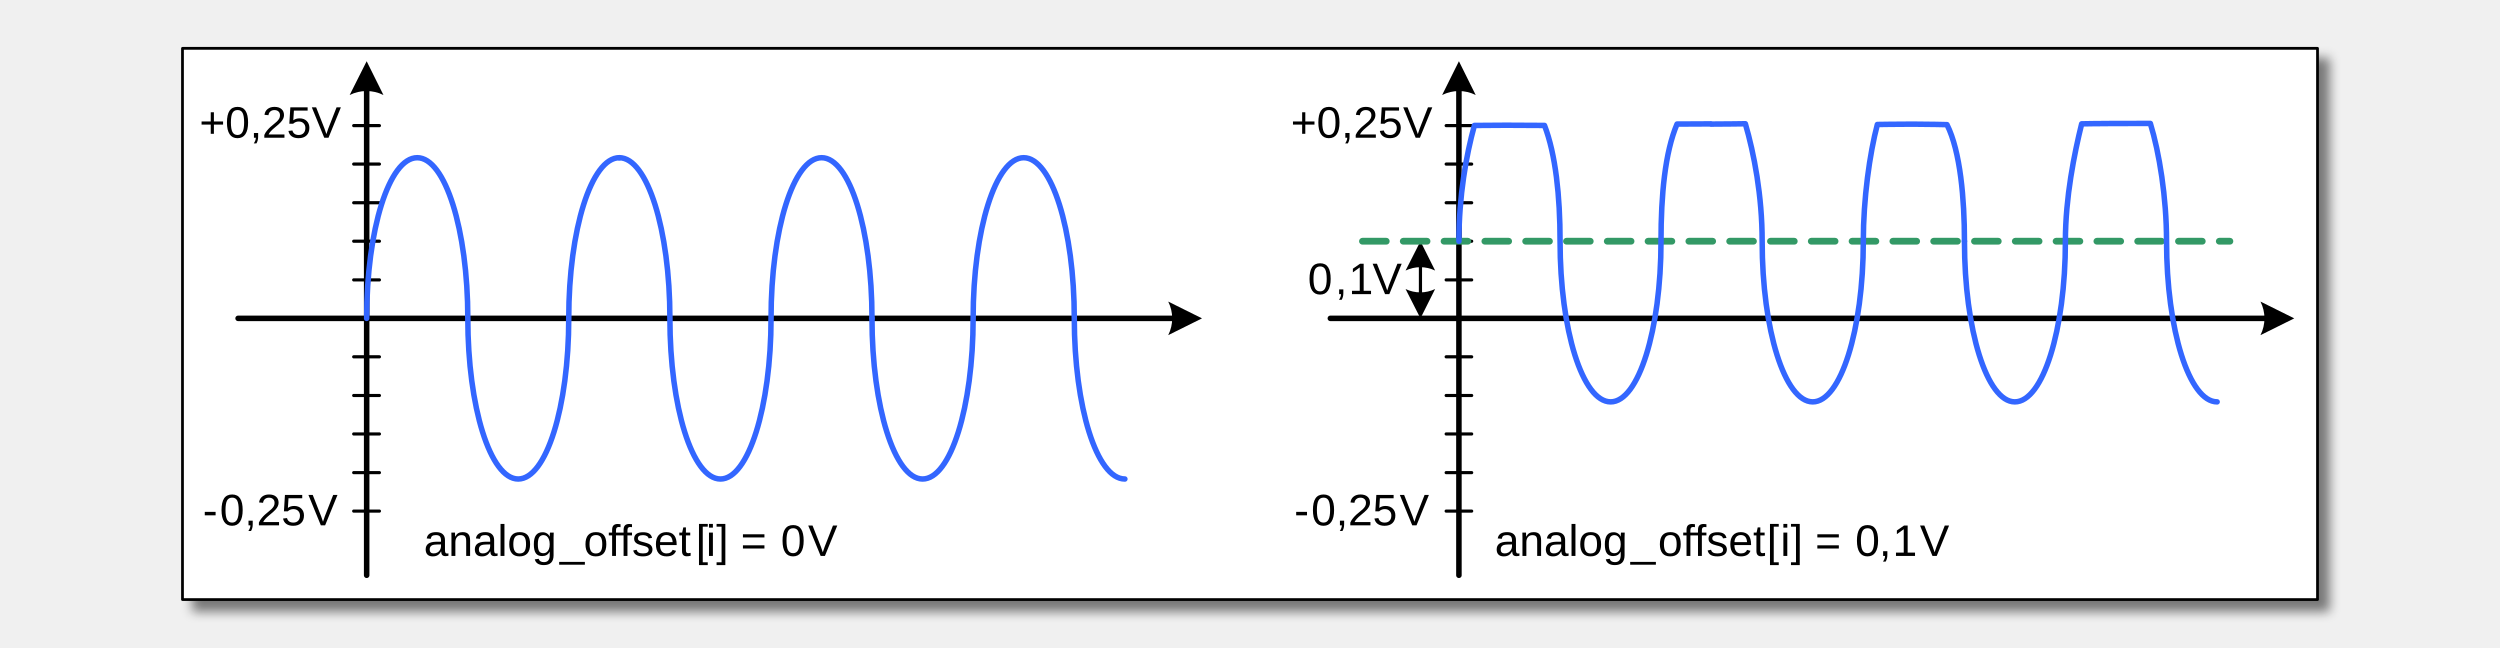
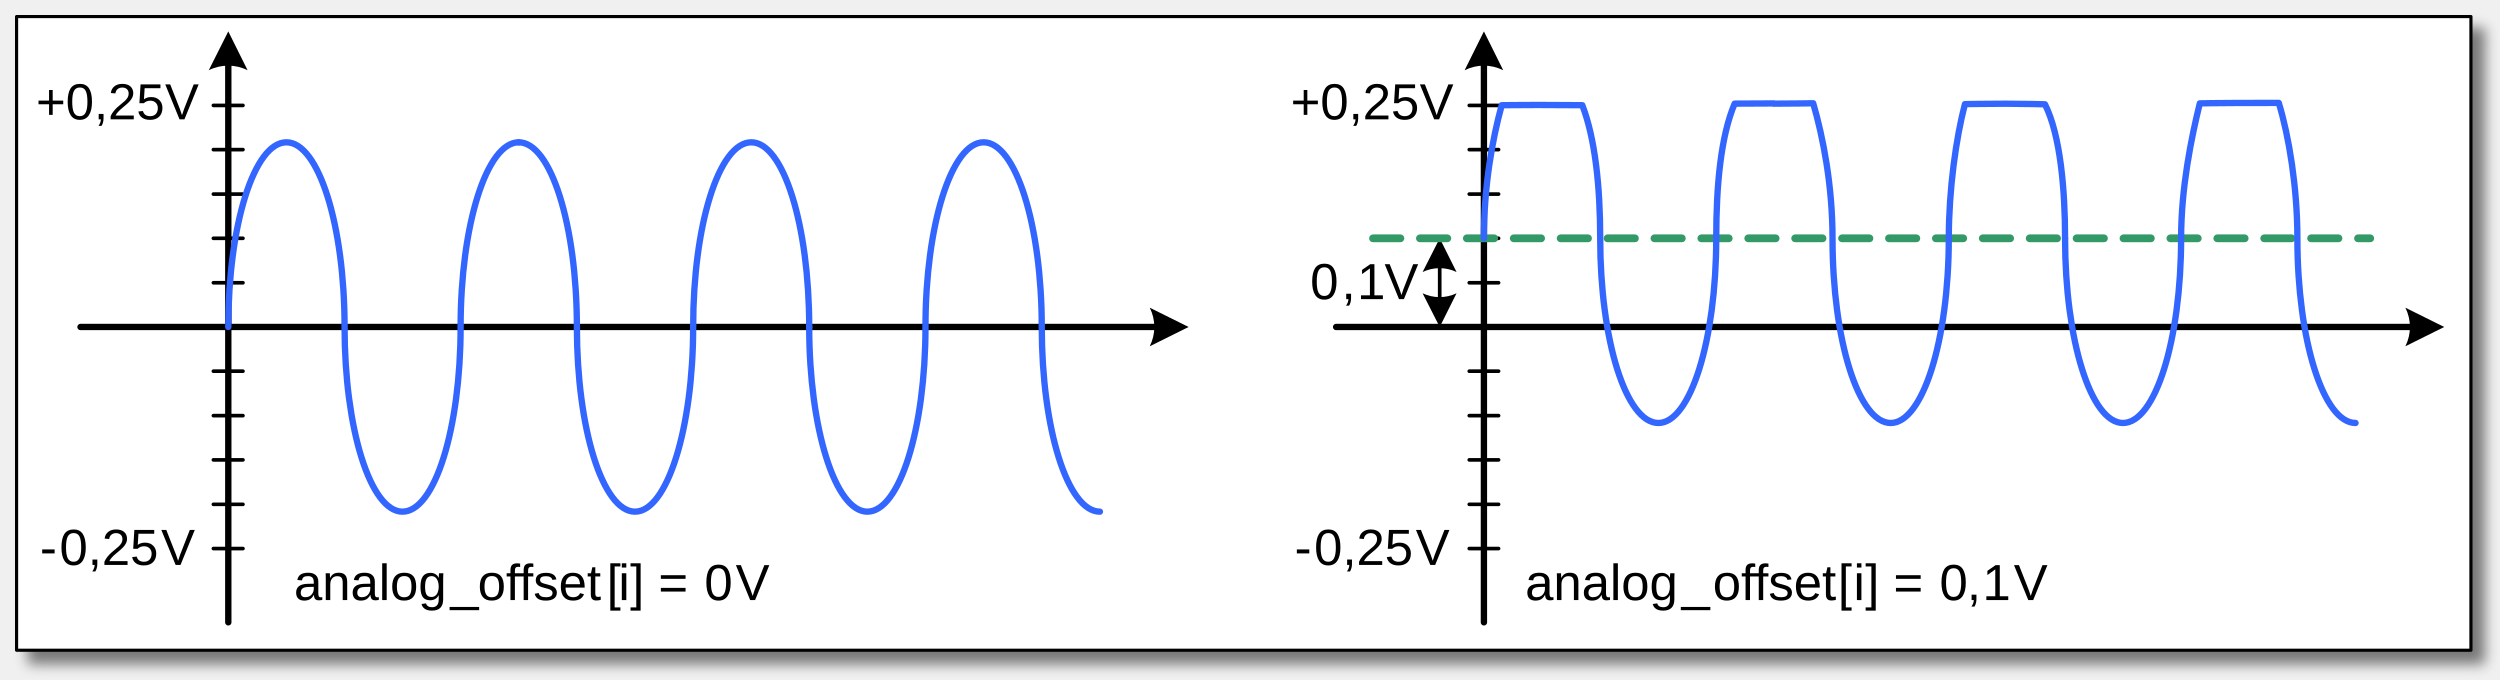
- <svg xmlns="http://www.w3.org/2000/svg" width="779.629" height="202.048" id="svg2" version="1.1">
+ <svg xmlns="http://www.w3.org/2000/svg" width="678.191" height="184.275" id="svg2" version="1.1">
  <defs id="defs4">
-     <filter id="filter3091" color-interpolation-filters="sRGB">
+     <filter id="filter3091" color-interpolation-filters="sRGB" x="-0.007" y="-0.026" width="1.019" height="1.072">
      <feFlood id="feFlood3093" flood-opacity="0.5" flood-color="rgb(0,0,0)" result="flood" />
      <feComposite id="feComposite3095" in2="SourceGraphic" in="flood" operator="in" result="composite1" />
      <feGaussianBlur id="feGaussianBlur3097" stdDeviation="2" result="blur" />
      <feOffset id="feOffset3099" dx="4" dy="4" result="offset" />
      <feComposite id="feComposite3101" in2="offset" in="SourceGraphic" operator="over" result="composite2" />
    </filter>
  </defs>
-   <g id="layer1" transform="translate(92.56178,-568.7328)">
-     <rect style="fill:#ffffff;fill-opacity:1;stroke:#000000;stroke-width:1.011;stroke-linecap:round;stroke-linejoin:round;stroke-miterlimit:4;stroke-opacity:1;stroke-dasharray:none;filter:url(#filter3091)" id="rect3053" width="785.703" height="202.846" x="-23.57" y="549.667" transform="matrix(0.8474063,0,0,0.8474063,-15.67859,118.0166)" />
-     <path style="fill:none;stroke:#000000;stroke-width:1.723px;stroke-linecap:round;stroke-linejoin:round;stroke-dasharray:none;stroke-opacity:1" d="m 21.782,748.133 0,-152.286" id="path2991" />
-     <path style="fill:#000000;fill-opacity:1;fill-rule:evenodd;stroke:none" d="m 21.782,587.828 5.235,10.537 c -3.313,-1.657 -7.223,-1.657 -10.537,0 l 0,0 5.302,-10.537 z" id="path2993" />
-     <path style="fill:none;stroke:#000000;stroke-width:1.723px;stroke-linecap:round;stroke-linejoin:round;stroke-dasharray:none;stroke-opacity:1" d="m -18.31,668.014 292.577,0" id="path2995" />
-     <path style="fill:#000000;fill-opacity:1;fill-rule:evenodd;stroke:none" d="m 282.285,668.014 -10.537,5.235 c 1.657,-3.313 1.657,-7.157 0,-10.47 l 10.537,5.235 z" id="path2997" />
-     <path style="fill:none;stroke:#000000;stroke-width:0.994px;stroke-linecap:round;stroke-linejoin:round;stroke-dasharray:none;stroke-opacity:1" d="m 17.74,656.019 8.019,0" id="path2999" />
-     <path style="fill:none;stroke:#000000;stroke-width:0.994px;stroke-linecap:round;stroke-linejoin:round;stroke-dasharray:none;stroke-opacity:1" d="m 17.74,643.958 8.019,0" id="path3001" />
-     <path style="fill:none;stroke:#000000;stroke-width:0.994px;stroke-linecap:round;stroke-linejoin:round;stroke-dasharray:none;stroke-opacity:1" d="m 17.74,631.963 8.019,0" id="path3003" />
-     <path style="fill:none;stroke:#000000;stroke-width:0.994px;stroke-linecap:round;stroke-linejoin:round;stroke-dasharray:none;stroke-opacity:1" d="m 17.74,619.902 8.019,0" id="path3005" />
-     <path style="fill:none;stroke:#000000;stroke-width:0.994px;stroke-linecap:round;stroke-linejoin:round;stroke-dasharray:none;stroke-opacity:1" d="m 17.74,607.908 8.019,0" id="path3007" />
-     <text xml:space="preserve" x="-30.371" y="611.685" style="font-style:normal;font-weight:normal;font-size:13.784px;font-family:Arial;text-align:start;text-anchor:start;fill:#000000" id="text3009">+0,25</text>
-     <text xml:space="preserve" x="4.619" y="611.685" style="font-style:normal;font-weight:normal;font-size:13.784px;font-family:Arial;text-align:start;text-anchor:start;fill:#000000" id="text3011">V</text>
-     <text xml:space="preserve" x="39.609" y="742.102" style="font-style:normal;font-weight:normal;font-size:13.784px;font-family:Arial;text-align:start;text-anchor:start;fill:#000000" id="text3013">analog</text>
-     <text xml:space="preserve" x="82.021" y="742.102" style="font-style:normal;font-weight:normal;font-size:13.784px;font-family:Arial;text-align:start;text-anchor:start;fill:#000000" id="text3015">_</text>
-     <text xml:space="preserve" x="89.443" y="742.102" style="font-style:normal;font-weight:normal;font-size:13.784px;font-family:Arial;text-align:start;text-anchor:start;fill:#000000" id="text3017">offset</text>
-     <text xml:space="preserve" x="124.433" y="742.102" style="font-style:normal;font-weight:normal;font-size:13.784px;font-family:Arial;text-align:start;text-anchor:start;fill:#000000" id="text3019">[</text>
-     <text xml:space="preserve" x="127.613" y="742.102" style="font-style:normal;font-weight:normal;font-size:13.784px;font-family:Arial;text-align:start;text-anchor:start;fill:#000000" id="text3021">i</text>
-     <text xml:space="preserve" x="130.794" y="742.102" style="font-style:normal;font-weight:normal;font-size:13.784px;font-family:Arial;text-align:start;text-anchor:start;fill:#000000" id="text3023">] = </text>
-     <text xml:space="preserve" x="150.94" y="742.102" style="font-style:normal;font-weight:normal;font-size:13.784px;font-family:Arial;text-align:start;text-anchor:start;fill:#000000" id="text3025">0</text>
-     <text xml:space="preserve" x="159.422" y="742.102" style="font-style:normal;font-weight:normal;font-size:13.784px;font-family:Arial;text-align:start;text-anchor:start;fill:#000000" id="text3027">V</text>
-     <path style="fill:none;stroke:#000000;stroke-width:0.994px;stroke-linecap:round;stroke-linejoin:round;stroke-dasharray:none;stroke-opacity:1" d="m 17.74,728.119 8.019,0" id="path3029" />
-     <path style="fill:none;stroke:#000000;stroke-width:0.994px;stroke-linecap:round;stroke-linejoin:round;stroke-dasharray:none;stroke-opacity:1" d="m 17.74,716.125 8.019,0" id="path3031" />
-     <path style="fill:none;stroke:#000000;stroke-width:0.994px;stroke-linecap:round;stroke-linejoin:round;stroke-dasharray:none;stroke-opacity:1" d="m 17.74,704.064 8.019,0" id="path3033" />
-     <path style="fill:none;stroke:#000000;stroke-width:0.994px;stroke-linecap:round;stroke-linejoin:round;stroke-dasharray:none;stroke-opacity:1" d="m 17.74,692.069 8.019,0" id="path3035" />
-     <path style="fill:none;stroke:#000000;stroke-width:0.994px;stroke-linecap:round;stroke-linejoin:round;stroke-dasharray:none;stroke-opacity:1" d="m 17.74,680.008 8.019,0" id="path3037" />
-     <text xml:space="preserve" x="-29.311" y="732.559" style="font-style:normal;font-weight:normal;font-size:13.784px;font-family:Arial;text-align:start;text-anchor:start;fill:#000000" id="text3039">-</text>
-     <text xml:space="preserve" x="-24.009" y="732.559" style="font-style:normal;font-weight:normal;font-size:13.784px;font-family:Arial;text-align:start;text-anchor:start;fill:#000000" id="text3041">0,25</text>
-     <text xml:space="preserve" x="3.558" y="732.559" style="font-style:normal;font-weight:normal;font-size:13.784px;font-family:Arial;text-align:start;text-anchor:start;fill:#000000" id="text3043">V</text>
-     <path style="fill:none;stroke:#000000;stroke-width:1.723px;stroke-linecap:round;stroke-linejoin:round;stroke-dasharray:none;stroke-opacity:1" d="m 362.404,748.133 0,-152.286" id="path3045" />
-     <path style="fill:#000000;fill-opacity:1;fill-rule:evenodd;stroke:none" d="m 362.404,587.828 5.235,10.537 c -3.313,-1.657 -7.157,-1.657 -10.47,0 l 0,0 5.235,-10.537 z" id="path3047" />
-     <path style="fill:none;stroke:#000000;stroke-width:1.723px;stroke-linecap:round;stroke-linejoin:round;stroke-dasharray:none;stroke-opacity:1" d="m 322.311,668.014 292.643,0" id="path3049" />
-     <path style="fill:#000000;fill-opacity:1;fill-rule:evenodd;stroke:none" d="m 622.906,668.014 -10.537,5.235 c 1.657,-3.313 1.657,-7.157 0,-10.47 l 0,0 10.537,5.235 z" id="path3051" />
-     <path style="fill:none;stroke:#000000;stroke-width:0.994px;stroke-linecap:round;stroke-linejoin:round;stroke-dasharray:none;stroke-opacity:1" d="m 358.428,656.019 7.952,0" id="path3053" />
-     <path style="fill:none;stroke:#000000;stroke-width:0.994px;stroke-linecap:round;stroke-linejoin:round;stroke-dasharray:none;stroke-opacity:1" d="m 358.428,643.958 7.952,0" id="path3055" />
-     <path style="fill:none;stroke:#000000;stroke-width:0.994px;stroke-linecap:round;stroke-linejoin:round;stroke-dasharray:none;stroke-opacity:1" d="m 358.428,631.963 7.952,0" id="path3057" />
-     <path style="fill:none;stroke:#000000;stroke-width:0.994px;stroke-linecap:round;stroke-linejoin:round;stroke-dasharray:none;stroke-opacity:1" d="m 358.428,619.902 7.952,0" id="path3059" />
-     <path style="fill:none;stroke:#000000;stroke-width:0.994px;stroke-linecap:round;stroke-linejoin:round;stroke-dasharray:none;stroke-opacity:1" d="m 358.428,607.908 7.952,0" id="path3061" />
-     <text xml:space="preserve" x="309.985" y="611.685" style="font-style:normal;font-weight:normal;font-size:13.784px;font-family:Arial;text-align:start;text-anchor:start;fill:#000000" id="text3063">+0,25</text>
-     <text xml:space="preserve" x="344.975" y="611.685" style="font-style:normal;font-weight:normal;font-size:13.784px;font-family:Arial;text-align:start;text-anchor:start;fill:#000000" id="text3065">V</text>
-     <text xml:space="preserve" x="373.603" y="742.102" style="font-style:normal;font-weight:normal;font-size:13.784px;font-family:Arial;text-align:start;text-anchor:start;fill:#000000" id="text3067">analog</text>
-     <text xml:space="preserve" x="416.015" y="742.102" style="font-style:normal;font-weight:normal;font-size:13.784px;font-family:Arial;text-align:start;text-anchor:start;fill:#000000" id="text3069">_</text>
-     <text xml:space="preserve" x="424.498" y="742.102" style="font-style:normal;font-weight:normal;font-size:13.784px;font-family:Arial;text-align:start;text-anchor:start;fill:#000000" id="text3071">offset</text>
-     <text xml:space="preserve" x="458.427" y="742.102" style="font-style:normal;font-weight:normal;font-size:13.784px;font-family:Arial;text-align:start;text-anchor:start;fill:#000000" id="text3073">[</text>
-     <text xml:space="preserve" x="462.668" y="742.102" style="font-style:normal;font-weight:normal;font-size:13.784px;font-family:Arial;text-align:start;text-anchor:start;fill:#000000" id="text3075">i</text>
-     <text xml:space="preserve" x="465.849" y="742.102" style="font-style:normal;font-weight:normal;font-size:13.784px;font-family:Arial;text-align:start;text-anchor:start;fill:#000000" id="text3077">] = </text>
-     <text xml:space="preserve" x="485.995" y="742.102" style="font-style:normal;font-weight:normal;font-size:13.784px;font-family:Arial;text-align:start;text-anchor:start;fill:#000000" id="text3079">0</text>
-     <text xml:space="preserve" x="493.417" y="742.102" style="font-style:normal;font-weight:normal;font-size:13.784px;font-family:Arial;text-align:start;text-anchor:start;fill:#000000" id="text3081">,</text>
-     <text xml:space="preserve" x="497.658" y="742.102" style="font-style:normal;font-weight:normal;font-size:13.784px;font-family:Arial;text-align:start;text-anchor:start;fill:#000000" id="text3083">1</text>
-     <text xml:space="preserve" x="506.141" y="742.102" style="font-style:normal;font-weight:normal;font-size:13.784px;font-family:Arial;text-align:start;text-anchor:start;fill:#000000" id="text3085">V</text>
-     <path style="fill:none;stroke:#000000;stroke-width:0.994px;stroke-linecap:round;stroke-linejoin:round;stroke-dasharray:none;stroke-opacity:1" d="m 358.428,728.119 7.952,0" id="path3087" />
-     <path style="fill:none;stroke:#000000;stroke-width:0.994px;stroke-linecap:round;stroke-linejoin:round;stroke-dasharray:none;stroke-opacity:1" d="m 358.428,716.125 7.952,0" id="path3089" />
-     <path style="fill:none;stroke:#000000;stroke-width:0.994px;stroke-linecap:round;stroke-linejoin:round;stroke-dasharray:none;stroke-opacity:1" d="m 358.428,704.064 7.952,0" id="path3091" />
-     <path style="fill:none;stroke:#000000;stroke-width:0.994px;stroke-linecap:round;stroke-linejoin:round;stroke-dasharray:none;stroke-opacity:1" d="m 358.428,692.069 7.952,0" id="path3093" />
-     <path style="fill:none;stroke:#000000;stroke-width:0.994px;stroke-linecap:round;stroke-linejoin:round;stroke-dasharray:none;stroke-opacity:1" d="m 358.428,680.008 7.952,0" id="path3095" />
-     <text xml:space="preserve" x="311.045" y="732.559" style="font-style:normal;font-weight:normal;font-size:13.784px;font-family:Arial;text-align:start;text-anchor:start;fill:#000000" id="text3097">-</text>
-     <text xml:space="preserve" x="316.347" y="732.559" style="font-style:normal;font-weight:normal;font-size:13.784px;font-family:Arial;text-align:start;text-anchor:start;fill:#000000" id="text3099">0,25</text>
-     <text xml:space="preserve" x="343.915" y="732.559" style="font-style:normal;font-weight:normal;font-size:13.784px;font-family:Arial;text-align:start;text-anchor:start;fill:#000000" id="text3101">V</text>
+   <g id="layer1" transform="translate(40.14818,-579.3116)">
+     <rect style="fill:#ffffff;fill-opacity:1;stroke:#000000;stroke-width:1.011;stroke-linecap:round;stroke-linejoin:round;stroke-miterlimit:4;stroke-dasharray:none;stroke-opacity:1;filter:url(#filter3091)" id="rect3053" width="785.703" height="202.846" x="-23.57" y="549.667" transform="matrix(0.8474063,0,0,0.8474063,-15.67859,118.0166)" />
+     <path style="fill:none;stroke:#000000;stroke-width:1.723px;stroke-linecap:round;stroke-linejoin:round;stroke-dasharray:none;stroke-opacity:1" d="M 21.782,748.133 V 595.847" id="path2991" />
+     <path style="fill:#000000;fill-opacity:1;fill-rule:evenodd;stroke:none" d="m 21.782,587.828 5.235,10.537 c -3.313,-1.657 -7.223,-1.657 -10.537,0 v 0 z" id="path2993" />
+     <path style="fill:none;stroke:#000000;stroke-width:1.723px;stroke-linecap:round;stroke-linejoin:round;stroke-dasharray:none;stroke-opacity:1" d="M -18.31,668.014 H 274.266" id="path2995" />
+     <path style="fill:#000000;fill-opacity:1;fill-rule:evenodd;stroke:none" d="m 282.285,668.014 -10.537,5.235 c 1.657,-3.313 1.657,-7.157 0,-10.47 z" id="path2997" />
+     <path style="fill:none;stroke:#000000;stroke-width:0.994px;stroke-linecap:round;stroke-linejoin:round;stroke-dasharray:none;stroke-opacity:1" d="m 17.74,656.019 h 8.019" id="path2999" />
+     <path style="fill:none;stroke:#000000;stroke-width:0.994px;stroke-linecap:round;stroke-linejoin:round;stroke-dasharray:none;stroke-opacity:1" d="m 17.74,643.958 h 8.019" id="path3001" />
+     <path style="fill:none;stroke:#000000;stroke-width:0.994px;stroke-linecap:round;stroke-linejoin:round;stroke-dasharray:none;stroke-opacity:1" d="m 17.74,631.963 h 8.019" id="path3003" />
+     <path style="fill:none;stroke:#000000;stroke-width:0.994px;stroke-linecap:round;stroke-linejoin:round;stroke-dasharray:none;stroke-opacity:1" d="m 17.74,619.902 h 8.019" id="path3005" />
+     <path style="fill:none;stroke:#000000;stroke-width:0.994px;stroke-linecap:round;stroke-linejoin:round;stroke-dasharray:none;stroke-opacity:1" d="m 17.74,607.908 h 8.019" id="path3007" />
+     <text xml:space="preserve" x="-30.371" y="611.685" style="font-style:normal;font-weight:normal;font-size:13.784px;line-height:0%;font-family:Arial;text-align:start;text-anchor:start;fill:#000000" id="text3009">+0,25</text>
+     <text xml:space="preserve" x="4.619" y="611.685" style="font-style:normal;font-weight:normal;font-size:13.784px;line-height:0%;font-family:Arial;text-align:start;text-anchor:start;fill:#000000" id="text3011">V</text>
+     <text xml:space="preserve" x="39.609" y="742.102" style="font-style:normal;font-weight:normal;font-size:13.784px;line-height:0%;font-family:Arial;text-align:start;text-anchor:start;fill:#000000" id="text3013">analog</text>
+     <text xml:space="preserve" x="82.021" y="742.102" style="font-style:normal;font-weight:normal;font-size:13.784px;line-height:0%;font-family:Arial;text-align:start;text-anchor:start;fill:#000000" id="text3015">_</text>
+     <text xml:space="preserve" x="89.443" y="742.102" style="font-style:normal;font-weight:normal;font-size:13.784px;line-height:0%;font-family:Arial;text-align:start;text-anchor:start;fill:#000000" id="text3017">offset</text>
+     <text xml:space="preserve" x="124.433" y="742.102" style="font-style:normal;font-weight:normal;font-size:13.784px;line-height:0%;font-family:Arial;text-align:start;text-anchor:start;fill:#000000" id="text3019">[</text>
+     <text xml:space="preserve" x="127.613" y="742.102" style="font-style:normal;font-weight:normal;font-size:13.784px;line-height:0%;font-family:Arial;text-align:start;text-anchor:start;fill:#000000" id="text3021">i</text>
+     <text xml:space="preserve" x="130.794" y="742.102" style="font-style:normal;font-weight:normal;font-size:13.784px;line-height:0%;font-family:Arial;text-align:start;text-anchor:start;fill:#000000" id="text3023">] = </text>
+     <text xml:space="preserve" x="150.94" y="742.102" style="font-style:normal;font-weight:normal;font-size:13.784px;line-height:0%;font-family:Arial;text-align:start;text-anchor:start;fill:#000000" id="text3025">0</text>
+     <text xml:space="preserve" x="159.422" y="742.102" style="font-style:normal;font-weight:normal;font-size:13.784px;line-height:0%;font-family:Arial;text-align:start;text-anchor:start;fill:#000000" id="text3027">V</text>
+     <path style="fill:none;stroke:#000000;stroke-width:0.994px;stroke-linecap:round;stroke-linejoin:round;stroke-dasharray:none;stroke-opacity:1" d="m 17.74,728.119 h 8.019" id="path3029" />
+     <path style="fill:none;stroke:#000000;stroke-width:0.994px;stroke-linecap:round;stroke-linejoin:round;stroke-dasharray:none;stroke-opacity:1" d="m 17.74,716.125 h 8.019" id="path3031" />
+     <path style="fill:none;stroke:#000000;stroke-width:0.994px;stroke-linecap:round;stroke-linejoin:round;stroke-dasharray:none;stroke-opacity:1" d="m 17.74,704.064 h 8.019" id="path3033" />
+     <path style="fill:none;stroke:#000000;stroke-width:0.994px;stroke-linecap:round;stroke-linejoin:round;stroke-dasharray:none;stroke-opacity:1" d="m 17.74,692.069 h 8.019" id="path3035" />
+     <path style="fill:none;stroke:#000000;stroke-width:0.994px;stroke-linecap:round;stroke-linejoin:round;stroke-dasharray:none;stroke-opacity:1" d="m 17.74,680.008 h 8.019" id="path3037" />
+     <text xml:space="preserve" x="-29.311" y="732.559" style="font-style:normal;font-weight:normal;font-size:13.784px;line-height:0%;font-family:Arial;text-align:start;text-anchor:start;fill:#000000" id="text3039">-</text>
+     <text xml:space="preserve" x="-24.009" y="732.559" style="font-style:normal;font-weight:normal;font-size:13.784px;line-height:0%;font-family:Arial;text-align:start;text-anchor:start;fill:#000000" id="text3041">0,25</text>
+     <text xml:space="preserve" x="3.558" y="732.559" style="font-style:normal;font-weight:normal;font-size:13.784px;line-height:0%;font-family:Arial;text-align:start;text-anchor:start;fill:#000000" id="text3043">V</text>
+     <path style="fill:none;stroke:#000000;stroke-width:1.723px;stroke-linecap:round;stroke-linejoin:round;stroke-dasharray:none;stroke-opacity:1" d="M 362.404,748.133 V 595.847" id="path3045" />
+     <path style="fill:#000000;fill-opacity:1;fill-rule:evenodd;stroke:none" d="m 362.404,587.828 5.235,10.537 c -3.313,-1.657 -7.157,-1.657 -10.47,0 v 0 z" id="path3047" />
+     <path style="fill:none;stroke:#000000;stroke-width:1.723px;stroke-linecap:round;stroke-linejoin:round;stroke-dasharray:none;stroke-opacity:1" d="M 322.311,668.014 H 614.954" id="path3049" />
+     <path style="fill:#000000;fill-opacity:1;fill-rule:evenodd;stroke:none" d="m 622.906,668.014 -10.537,5.235 c 1.657,-3.313 1.657,-7.157 0,-10.47 v 0 z" id="path3051" />
+     <path style="fill:none;stroke:#000000;stroke-width:0.994px;stroke-linecap:round;stroke-linejoin:round;stroke-dasharray:none;stroke-opacity:1" d="m 358.428,656.019 h 7.952" id="path3053" />
+     <path style="fill:none;stroke:#000000;stroke-width:0.994px;stroke-linecap:round;stroke-linejoin:round;stroke-dasharray:none;stroke-opacity:1" d="m 358.428,643.958 h 7.952" id="path3055" />
+     <path style="fill:none;stroke:#000000;stroke-width:0.994px;stroke-linecap:round;stroke-linejoin:round;stroke-dasharray:none;stroke-opacity:1" d="m 358.428,631.963 h 7.952" id="path3057" />
+     <path style="fill:none;stroke:#000000;stroke-width:0.994px;stroke-linecap:round;stroke-linejoin:round;stroke-dasharray:none;stroke-opacity:1" d="m 358.428,619.902 h 7.952" id="path3059" />
+     <path style="fill:none;stroke:#000000;stroke-width:0.994px;stroke-linecap:round;stroke-linejoin:round;stroke-dasharray:none;stroke-opacity:1" d="m 358.428,607.908 h 7.952" id="path3061" />
+     <text xml:space="preserve" x="309.985" y="611.685" style="font-style:normal;font-weight:normal;font-size:13.784px;line-height:0%;font-family:Arial;text-align:start;text-anchor:start;fill:#000000" id="text3063">+0,25</text>
+     <text xml:space="preserve" x="344.975" y="611.685" style="font-style:normal;font-weight:normal;font-size:13.784px;line-height:0%;font-family:Arial;text-align:start;text-anchor:start;fill:#000000" id="text3065">V</text>
+     <text xml:space="preserve" x="373.603" y="742.102" style="font-style:normal;font-weight:normal;font-size:13.784px;line-height:0%;font-family:Arial;text-align:start;text-anchor:start;fill:#000000" id="text3067">analog</text>
+     <text xml:space="preserve" x="416.015" y="742.102" style="font-style:normal;font-weight:normal;font-size:13.784px;line-height:0%;font-family:Arial;text-align:start;text-anchor:start;fill:#000000" id="text3069">_</text>
+     <text xml:space="preserve" x="424.498" y="742.102" style="font-style:normal;font-weight:normal;font-size:13.784px;line-height:0%;font-family:Arial;text-align:start;text-anchor:start;fill:#000000" id="text3071">offset</text>
+     <text xml:space="preserve" x="458.427" y="742.102" style="font-style:normal;font-weight:normal;font-size:13.784px;line-height:0%;font-family:Arial;text-align:start;text-anchor:start;fill:#000000" id="text3073">[</text>
+     <text xml:space="preserve" x="462.668" y="742.102" style="font-style:normal;font-weight:normal;font-size:13.784px;line-height:0%;font-family:Arial;text-align:start;text-anchor:start;fill:#000000" id="text3075">i</text>
+     <text xml:space="preserve" x="465.849" y="742.102" style="font-style:normal;font-weight:normal;font-size:13.784px;line-height:0%;font-family:Arial;text-align:start;text-anchor:start;fill:#000000" id="text3077">] = </text>
+     <text xml:space="preserve" x="485.995" y="742.102" style="font-style:normal;font-weight:normal;font-size:13.784px;line-height:0%;font-family:Arial;text-align:start;text-anchor:start;fill:#000000" id="text3079">0</text>
+     <text xml:space="preserve" x="493.417" y="742.102" style="font-style:normal;font-weight:normal;font-size:13.784px;line-height:0%;font-family:Arial;text-align:start;text-anchor:start;fill:#000000" id="text3081">,</text>
+     <text xml:space="preserve" x="497.658" y="742.102" style="font-style:normal;font-weight:normal;font-size:13.784px;line-height:0%;font-family:Arial;text-align:start;text-anchor:start;fill:#000000" id="text3083">1</text>
+     <text xml:space="preserve" x="506.141" y="742.102" style="font-style:normal;font-weight:normal;font-size:13.784px;line-height:0%;font-family:Arial;text-align:start;text-anchor:start;fill:#000000" id="text3085">V</text>
+     <path style="fill:none;stroke:#000000;stroke-width:0.994px;stroke-linecap:round;stroke-linejoin:round;stroke-dasharray:none;stroke-opacity:1" d="m 358.428,728.119 h 7.952" id="path3087" />
+     <path style="fill:none;stroke:#000000;stroke-width:0.994px;stroke-linecap:round;stroke-linejoin:round;stroke-dasharray:none;stroke-opacity:1" d="m 358.428,716.125 h 7.952" id="path3089" />
+     <path style="fill:none;stroke:#000000;stroke-width:0.994px;stroke-linecap:round;stroke-linejoin:round;stroke-dasharray:none;stroke-opacity:1" d="m 358.428,704.064 h 7.952" id="path3091" />
+     <path style="fill:none;stroke:#000000;stroke-width:0.994px;stroke-linecap:round;stroke-linejoin:round;stroke-dasharray:none;stroke-opacity:1" d="m 358.428,692.069 h 7.952" id="path3093" />
+     <path style="fill:none;stroke:#000000;stroke-width:0.994px;stroke-linecap:round;stroke-linejoin:round;stroke-dasharray:none;stroke-opacity:1" d="m 358.428,680.008 h 7.952" id="path3095" />
+     <text xml:space="preserve" x="311.045" y="732.559" style="font-style:normal;font-weight:normal;font-size:13.784px;line-height:0%;font-family:Arial;text-align:start;text-anchor:start;fill:#000000" id="text3097">-</text>
+     <text xml:space="preserve" x="316.347" y="732.559" style="font-style:normal;font-weight:normal;font-size:13.784px;line-height:0%;font-family:Arial;text-align:start;text-anchor:start;fill:#000000" id="text3099">0,25</text>
+     <text xml:space="preserve" x="343.915" y="732.559" style="font-style:normal;font-weight:normal;font-size:13.784px;line-height:0%;font-family:Arial;text-align:start;text-anchor:start;fill:#000000" id="text3101">V</text>
    <path style="fill:none;stroke:#3366ff;stroke-width:1.723px;stroke-linecap:round;stroke-linejoin:round;stroke-dasharray:none;stroke-opacity:1" d="m 21.782,668.014 c 0,-27.7 7.024,-50.099 15.772,-50.099 8.681,0 15.772,22.399 15.772,50.099 0,0 0,0 0,0 0,27.634 7.024,50.099 15.706,50.099 8.747,0 15.772,-22.465 15.772,-50.099 0,0 0,0 0,0 0,-27.7 7.091,-50.099 15.772,-50.099" id="path3103" />
    <path style="fill:none;stroke:#3366ff;stroke-width:1.723px;stroke-linecap:round;stroke-linejoin:round;stroke-dasharray:none;stroke-opacity:1" d="m 179.369,668.014 c 0,-27.7 -7.024,-50.099 -15.706,-50.099 -8.747,0 -15.772,22.399 -15.772,50.099 0,0 0,0 0,0 0,27.634 -7.091,50.099 -15.772,50.099 -8.747,0 -15.772,-22.465 -15.772,-50.099 0,0 0,0 0,0 0,-27.7 -7.091,-50.099 -15.772,-50.099" id="path3105" />
    <path style="fill:none;stroke:#3366ff;stroke-width:1.723px;stroke-linecap:round;stroke-linejoin:round;stroke-dasharray:none;stroke-opacity:1" d="m 179.369,668.014 c 0,27.634 7.091,50.099 15.772,50.099 8.747,0 15.772,-22.465 15.772,-50.099 0,0 0,0 0,0 0,-27.7 7.091,-50.099 15.772,-50.099 8.681,0 15.772,22.399 15.772,50.099 0,0 0,0 0,0 0,27.634 7.024,50.099 15.772,50.099" id="path3107" />
-     <path style="fill:none;stroke:#000000;stroke-width:0.994px;stroke-linecap:round;stroke-linejoin:round;stroke-dasharray:none;stroke-opacity:1" d="m 350.409,661.055 0,-10.139" id="path3109" />
-     <path style="fill:#000000;fill-opacity:1;fill-rule:evenodd;stroke:none" d="m 350.409,668.014 -4.639,-9.145 c 2.916,1.392 6.296,1.392 9.211,0 l -4.573,9.145 z" id="path3111" />
-     <path style="fill:#000000;fill-opacity:1;fill-rule:evenodd;stroke:none" d="m 350.409,643.958 4.573,9.145 c -2.916,-1.392 -6.296,-1.392 -9.211,0 l 0,0 4.639,-9.145 z" id="path3113" />
-     <text xml:space="preserve" x="315.287" y="660.459" style="font-style:normal;font-weight:normal;font-size:13.784px;font-family:Arial;text-align:start;text-anchor:start;fill:#000000" id="text3115">0</text>
-     <text xml:space="preserve" x="323.769" y="660.459" style="font-style:normal;font-weight:normal;font-size:13.784px;font-family:Arial;text-align:start;text-anchor:start;fill:#000000" id="text3117">,</text>
-     <text xml:space="preserve" x="328.01" y="660.459" style="font-style:normal;font-weight:normal;font-size:13.784px;font-family:Arial;text-align:start;text-anchor:start;fill:#000000" id="text3119">1</text>
-     <text xml:space="preserve" x="335.432" y="660.459" style="font-style:normal;font-weight:normal;font-size:13.784px;font-family:Arial;text-align:start;text-anchor:start;fill:#000000" id="text3121">V</text>
-     <path style="fill:#339966;fill-opacity:1;fill-rule:nonzero;stroke:#339966;stroke-width:1.06px;stroke-linecap:butt;stroke-linejoin:bevel;stroke-dasharray:none;stroke-opacity:1" d="m 332.318,643.428 7.422,0 c 0.331,0 0.53,0.265 0.53,0.53 0,0.331 -0.199,0.53 -0.53,0.53 l -7.422,0 c -0.265,0 -0.53,-0.199 -0.53,-0.53 0,-0.265 0.265,-0.53 0.53,-0.53 z m 12.724,0 7.422,0 c 0.331,0 0.53,0.265 0.53,0.53 0,0.331 -0.199,0.53 -0.53,0.53 l -7.422,0 c -0.265,0 -0.53,-0.199 -0.53,-0.53 0,-0.265 0.265,-0.53 0.53,-0.53 z m 12.724,0 7.422,0 c 0.331,0 0.53,0.265 0.53,0.53 0,0.331 -0.199,0.53 -0.53,0.53 l -7.422,0 c -0.265,0 -0.53,-0.199 -0.53,-0.53 0,-0.265 0.265,-0.53 0.53,-0.53 z m 12.724,0 7.422,0 c 0.331,0 0.53,0.265 0.53,0.53 0,0.331 -0.199,0.53 -0.53,0.53 l -7.422,0 c -0.265,0 -0.53,-0.199 -0.53,-0.53 0,-0.265 0.265,-0.53 0.53,-0.53 z m 12.724,0 7.422,0 c 0.331,0 0.53,0.265 0.53,0.53 0,0.331 -0.199,0.53 -0.53,0.53 l -7.422,0 c -0.265,0 -0.53,-0.199 -0.53,-0.53 0,-0.265 0.265,-0.53 0.53,-0.53 z m 12.724,0 7.422,0 c 0.331,0 0.53,0.265 0.53,0.53 0,0.331 -0.199,0.53 -0.53,0.53 l -7.422,0 c -0.265,0 -0.53,-0.199 -0.53,-0.53 0,-0.265 0.265,-0.53 0.53,-0.53 z m 12.724,0 7.422,0 c 0.331,0 0.53,0.265 0.53,0.53 0,0.331 -0.199,0.53 -0.53,0.53 l -7.422,0 c -0.265,0 -0.53,-0.199 -0.53,-0.53 0,-0.265 0.265,-0.53 0.53,-0.53 z m 12.724,0 7.422,0 c 0.331,0 0.53,0.265 0.53,0.53 0,0.331 -0.199,0.53 -0.53,0.53 l -7.422,0 c -0.265,0 -0.53,-0.199 -0.53,-0.53 0,-0.265 0.265,-0.53 0.53,-0.53 z m 12.724,0 7.422,0 c 0.331,0 0.53,0.265 0.53,0.53 0,0.331 -0.199,0.53 -0.53,0.53 l -7.422,0 c -0.265,0 -0.53,-0.199 -0.53,-0.53 0,-0.265 0.265,-0.53 0.53,-0.53 z m 12.724,0 7.422,0 c 0.331,0 0.53,0.265 0.53,0.53 0,0.331 -0.199,0.53 -0.53,0.53 l -7.422,0 c -0.265,0 -0.53,-0.199 -0.53,-0.53 0,-0.265 0.265,-0.53 0.53,-0.53 z m 12.724,0 7.422,0 c 0.331,0 0.53,0.265 0.53,0.53 0,0.331 -0.199,0.53 -0.53,0.53 l -7.422,0 c -0.265,0 -0.53,-0.199 -0.53,-0.53 0,-0.265 0.265,-0.53 0.53,-0.53 z m 12.724,0 7.422,0 c 0.331,0 0.53,0.265 0.53,0.53 0,0.331 -0.199,0.53 -0.53,0.53 l -7.422,0 c -0.265,0 -0.53,-0.199 -0.53,-0.53 0,-0.265 0.265,-0.53 0.53,-0.53 z m 12.724,0 7.422,0 c 0.331,0 0.53,0.265 0.53,0.53 0,0.331 -0.199,0.53 -0.53,0.53 l -7.422,0 c -0.265,0 -0.53,-0.199 -0.53,-0.53 0,-0.265 0.265,-0.53 0.53,-0.53 z m 12.724,0 7.422,0 c 0.331,0 0.53,0.265 0.53,0.53 0,0.331 -0.199,0.53 -0.53,0.53 l -7.422,0 c -0.265,0 -0.53,-0.199 -0.53,-0.53 0,-0.265 0.265,-0.53 0.53,-0.53 z m 12.724,0 7.422,0 c 0.331,0 0.53,0.265 0.53,0.53 0,0.331 -0.199,0.53 -0.53,0.53 l -7.422,0 c -0.265,0 -0.53,-0.199 -0.53,-0.53 0,-0.265 0.265,-0.53 0.53,-0.53 z m 12.724,0 7.422,0 c 0.331,0 0.53,0.265 0.53,0.53 0,0.331 -0.199,0.53 -0.53,0.53 l -7.422,0 c -0.265,0 -0.53,-0.199 -0.53,-0.53 0,-0.265 0.265,-0.53 0.53,-0.53 z m 12.724,0 7.422,0 c 0.331,0 0.53,0.265 0.53,0.53 0,0.331 -0.199,0.53 -0.53,0.53 l -7.422,0 c -0.265,0 -0.53,-0.199 -0.53,-0.53 0,-0.265 0.265,-0.53 0.53,-0.53 z m 12.724,0 7.422,0 c 0.331,0 0.53,0.265 0.53,0.53 0,0.331 -0.199,0.53 -0.53,0.53 l -7.422,0 c -0.265,0 -0.53,-0.199 -0.53,-0.53 0,-0.265 0.265,-0.53 0.53,-0.53 z m 12.724,0 7.422,0 c 0.331,0 0.53,0.265 0.53,0.53 0,0.331 -0.199,0.53 -0.53,0.53 l -7.422,0 c -0.265,0 -0.53,-0.199 -0.53,-0.53 0,-0.265 0.265,-0.53 0.53,-0.53 z m 12.724,0 7.422,0 c 0.331,0 0.53,0.265 0.53,0.53 0,0.331 -0.199,0.53 -0.53,0.53 l -7.422,0 c -0.265,0 -0.53,-0.199 -0.53,-0.53 0,-0.265 0.265,-0.53 0.53,-0.53 z m 12.724,0 7.422,0 c 0.331,0 0.53,0.265 0.53,0.53 0,0.331 -0.199,0.53 -0.53,0.53 l -7.422,0 c -0.265,0 -0.53,-0.199 -0.53,-0.53 0,-0.265 0.265,-0.53 0.53,-0.53 z m 12.724,0 3.313,0 c 0.331,0 0.53,0.265 0.53,0.53 0,0.331 -0.199,0.53 -0.53,0.53 l -3.313,0 c -0.265,0 -0.53,-0.199 -0.53,-0.53 0,-0.265 0.265,-0.53 0.53,-0.53 z" id="path3123" />
-     <path style="fill:none;stroke:#3366ff;stroke-width:1.723px;stroke-linecap:round;stroke-linejoin:round;stroke-dasharray:none;stroke-opacity:1" d="m 362.404,643.958 c 0,-14.171 2.28,-26.852 4.827,-36.103 0,0 5.612,-0.068 9.874,-0.068 4.228,0 11.989,0.062 11.989,0.062 3.449,8.956 4.854,21.935 4.854,36.109 l 0,0 c 0,27.7 7.024,50.099 15.772,50.099 8.681,0 15.706,-22.399 15.706,-50.099 l 0,0 c 0,-14.397 1.238,-27.651 4.996,-36.536 0,0 6.239,-0.052 10.397,-0.052" id="path3125" />
-     <path style="fill:none;stroke:#3366ff;stroke-width:1.723px;stroke-linecap:round;stroke-linejoin:round;stroke-dasharray:none;stroke-opacity:1" d="m 520.057,643.958 c 0,-13.091 -1.268,-28.046 -5.452,-36.354 0,0 -6.109,-0.156 -10.677,-0.156 -4.557,0 -11.034,0.106 -11.034,0.106 -2.386,9.036 -4.38,23.164 -4.38,36.404 l 0,0 c 0,27.7 -7.091,50.099 -15.772,50.099 -8.681,0 -15.772,-22.399 -15.772,-50.099 l 0,0 c 0,-14.261 -2.547,-27.403 -5.241,-36.633 0,0 -6.298,0.105 -10.531,0.105" id="path3127" />
-     <path style="fill:none;stroke:#3366ff;stroke-width:1.723px;stroke-linecap:round;stroke-linejoin:round;stroke-dasharray:none;stroke-opacity:1" d="m 520.057,643.958 c 0,27.7 7.024,50.099 15.706,50.099 8.747,0 15.772,-22.399 15.772,-50.099 l 0,0 c 0,-13.716 2.797,-27.396 5.073,-36.603 0,0 5.695,-0.112 10.067,-0.112 4.406,0 11.355,-0.014 11.355,-0.014 2.778,9.065 5.048,23.012 5.048,36.728 l 0,0 c 0,27.7 7.091,50.099 15.772,50.099" id="path3129" />
+     <path style="fill:none;stroke:#000000;stroke-width:0.994px;stroke-linecap:round;stroke-linejoin:round;stroke-dasharray:none;stroke-opacity:1" d="M 350.409,661.055 V 650.916" id="path3109" />
+     <path style="fill:#000000;fill-opacity:1;fill-rule:evenodd;stroke:none" d="m 350.409,668.014 -4.639,-9.145 c 2.916,1.392 6.296,1.392 9.211,0 z" id="path3111" />
+     <path style="fill:#000000;fill-opacity:1;fill-rule:evenodd;stroke:none" d="m 350.409,643.958 4.573,9.145 c -2.916,-1.392 -6.296,-1.392 -9.211,0 v 0 z" id="path3113" />
+     <text xml:space="preserve" x="315.287" y="660.459" style="font-style:normal;font-weight:normal;font-size:13.784px;line-height:0%;font-family:Arial;text-align:start;text-anchor:start;fill:#000000" id="text3115">0</text>
+     <text xml:space="preserve" x="323.769" y="660.459" style="font-style:normal;font-weight:normal;font-size:13.784px;line-height:0%;font-family:Arial;text-align:start;text-anchor:start;fill:#000000" id="text3117">,</text>
+     <text xml:space="preserve" x="328.01" y="660.459" style="font-style:normal;font-weight:normal;font-size:13.784px;line-height:0%;font-family:Arial;text-align:start;text-anchor:start;fill:#000000" id="text3119">1</text>
+     <text xml:space="preserve" x="335.432" y="660.459" style="font-style:normal;font-weight:normal;font-size:13.784px;line-height:0%;font-family:Arial;text-align:start;text-anchor:start;fill:#000000" id="text3121">V</text>
+     <path style="fill:#339966;fill-opacity:1;fill-rule:nonzero;stroke:#339966;stroke-width:1.06px;stroke-linecap:butt;stroke-linejoin:bevel;stroke-dasharray:none;stroke-opacity:1" d="m 332.318,643.428 h 7.422 c 0.331,0 0.53,0.265 0.53,0.53 0,0.331 -0.199,0.53 -0.53,0.53 h -7.422 c -0.265,0 -0.53,-0.199 -0.53,-0.53 0,-0.265 0.265,-0.53 0.53,-0.53 z m 12.724,0 h 7.422 c 0.331,0 0.53,0.265 0.53,0.53 0,0.331 -0.199,0.53 -0.53,0.53 h -7.422 c -0.265,0 -0.53,-0.199 -0.53,-0.53 0,-0.265 0.265,-0.53 0.53,-0.53 z m 12.724,0 h 7.422 c 0.331,0 0.53,0.265 0.53,0.53 0,0.331 -0.199,0.53 -0.53,0.53 h -7.422 c -0.265,0 -0.53,-0.199 -0.53,-0.53 0,-0.265 0.265,-0.53 0.53,-0.53 z m 12.724,0 h 7.422 c 0.331,0 0.53,0.265 0.53,0.53 0,0.331 -0.199,0.53 -0.53,0.53 h -7.422 c -0.265,0 -0.53,-0.199 -0.53,-0.53 0,-0.265 0.265,-0.53 0.53,-0.53 z m 12.724,0 h 7.422 c 0.331,0 0.53,0.265 0.53,0.53 0,0.331 -0.199,0.53 -0.53,0.53 h -7.422 c -0.265,0 -0.53,-0.199 -0.53,-0.53 0,-0.265 0.265,-0.53 0.53,-0.53 z m 12.724,0 h 7.422 c 0.331,0 0.53,0.265 0.53,0.53 0,0.331 -0.199,0.53 -0.53,0.53 h -7.422 c -0.265,0 -0.53,-0.199 -0.53,-0.53 0,-0.265 0.265,-0.53 0.53,-0.53 z m 12.724,0 h 7.422 c 0.331,0 0.53,0.265 0.53,0.53 0,0.331 -0.199,0.53 -0.53,0.53 h -7.422 c -0.265,0 -0.53,-0.199 -0.53,-0.53 0,-0.265 0.265,-0.53 0.53,-0.53 z m 12.724,0 h 7.422 c 0.331,0 0.53,0.265 0.53,0.53 0,0.331 -0.199,0.53 -0.53,0.53 h -7.422 c -0.265,0 -0.53,-0.199 -0.53,-0.53 0,-0.265 0.265,-0.53 0.53,-0.53 z m 12.724,0 h 7.422 c 0.331,0 0.53,0.265 0.53,0.53 0,0.331 -0.199,0.53 -0.53,0.53 h -7.422 c -0.265,0 -0.53,-0.199 -0.53,-0.53 0,-0.265 0.265,-0.53 0.53,-0.53 z m 12.724,0 h 7.422 c 0.331,0 0.53,0.265 0.53,0.53 0,0.331 -0.199,0.53 -0.53,0.53 h -7.422 c -0.265,0 -0.53,-0.199 -0.53,-0.53 0,-0.265 0.265,-0.53 0.53,-0.53 z m 12.724,0 h 7.422 c 0.331,0 0.53,0.265 0.53,0.53 0,0.331 -0.199,0.53 -0.53,0.53 h -7.422 c -0.265,0 -0.53,-0.199 -0.53,-0.53 0,-0.265 0.265,-0.53 0.53,-0.53 z m 12.724,0 h 7.422 c 0.331,0 0.53,0.265 0.53,0.53 0,0.331 -0.199,0.53 -0.53,0.53 h -7.422 c -0.265,0 -0.53,-0.199 -0.53,-0.53 0,-0.265 0.265,-0.53 0.53,-0.53 z m 12.724,0 h 7.422 c 0.331,0 0.53,0.265 0.53,0.53 0,0.331 -0.199,0.53 -0.53,0.53 h -7.422 c -0.265,0 -0.53,-0.199 -0.53,-0.53 0,-0.265 0.265,-0.53 0.53,-0.53 z m 12.724,0 h 7.422 c 0.331,0 0.53,0.265 0.53,0.53 0,0.331 -0.199,0.53 -0.53,0.53 h -7.422 c -0.265,0 -0.53,-0.199 -0.53,-0.53 0,-0.265 0.265,-0.53 0.53,-0.53 z m 12.724,0 h 7.422 c 0.331,0 0.53,0.265 0.53,0.53 0,0.331 -0.199,0.53 -0.53,0.53 h -7.422 c -0.265,0 -0.53,-0.199 -0.53,-0.53 0,-0.265 0.265,-0.53 0.53,-0.53 z m 12.724,0 h 7.422 c 0.331,0 0.53,0.265 0.53,0.53 0,0.331 -0.199,0.53 -0.53,0.53 h -7.422 c -0.265,0 -0.53,-0.199 -0.53,-0.53 0,-0.265 0.265,-0.53 0.53,-0.53 z m 12.724,0 h 7.422 c 0.331,0 0.53,0.265 0.53,0.53 0,0.331 -0.199,0.53 -0.53,0.53 h -7.422 c -0.265,0 -0.53,-0.199 -0.53,-0.53 0,-0.265 0.265,-0.53 0.53,-0.53 z m 12.724,0 h 7.422 c 0.331,0 0.53,0.265 0.53,0.53 0,0.331 -0.199,0.53 -0.53,0.53 h -7.422 c -0.265,0 -0.53,-0.199 -0.53,-0.53 0,-0.265 0.265,-0.53 0.53,-0.53 z m 12.724,0 h 7.422 c 0.331,0 0.53,0.265 0.53,0.53 0,0.331 -0.199,0.53 -0.53,0.53 h -7.422 c -0.265,0 -0.53,-0.199 -0.53,-0.53 0,-0.265 0.265,-0.53 0.53,-0.53 z m 12.724,0 h 7.422 c 0.331,0 0.53,0.265 0.53,0.53 0,0.331 -0.199,0.53 -0.53,0.53 h -7.422 c -0.265,0 -0.53,-0.199 -0.53,-0.53 0,-0.265 0.265,-0.53 0.53,-0.53 z m 12.724,0 h 7.422 c 0.331,0 0.53,0.265 0.53,0.53 0,0.331 -0.199,0.53 -0.53,0.53 h -7.422 c -0.265,0 -0.53,-0.199 -0.53,-0.53 0,-0.265 0.265,-0.53 0.53,-0.53 z m 12.724,0 h 3.313 c 0.331,0 0.53,0.265 0.53,0.53 0,0.331 -0.199,0.53 -0.53,0.53 h -3.313 c -0.265,0 -0.53,-0.199 -0.53,-0.53 0,-0.265 0.265,-0.53 0.53,-0.53 z" id="path3123" />
+     <path style="fill:none;stroke:#3366ff;stroke-width:1.723px;stroke-linecap:round;stroke-linejoin:round;stroke-dasharray:none;stroke-opacity:1" d="m 362.404,643.958 c 0,-14.171 2.28,-26.852 4.827,-36.103 0,0 5.612,-0.068 9.874,-0.068 4.228,0 11.989,0.062 11.989,0.062 3.449,8.956 4.854,21.935 4.854,36.109 v 0 c 0,27.7 7.024,50.099 15.772,50.099 8.681,0 15.706,-22.399 15.706,-50.099 v 0 c 0,-14.397 1.238,-27.651 4.996,-36.536 0,0 6.239,-0.052 10.397,-0.052" id="path3125" />
+     <path style="fill:none;stroke:#3366ff;stroke-width:1.723px;stroke-linecap:round;stroke-linejoin:round;stroke-dasharray:none;stroke-opacity:1" d="m 520.057,643.958 c 0,-13.091 -1.268,-28.046 -5.452,-36.354 0,0 -6.109,-0.156 -10.677,-0.156 -4.557,0 -11.034,0.106 -11.034,0.106 -2.386,9.036 -4.38,23.164 -4.38,36.404 v 0 c 0,27.7 -7.091,50.099 -15.772,50.099 -8.681,0 -15.772,-22.399 -15.772,-50.099 v 0 c 0,-14.261 -2.547,-27.403 -5.241,-36.633 0,0 -6.298,0.105 -10.531,0.105" id="path3127" />
+     <path style="fill:none;stroke:#3366ff;stroke-width:1.723px;stroke-linecap:round;stroke-linejoin:round;stroke-dasharray:none;stroke-opacity:1" d="m 520.057,643.958 c 0,27.7 7.024,50.099 15.706,50.099 8.747,0 15.772,-22.399 15.772,-50.099 v 0 c 0,-13.716 2.797,-27.396 5.073,-36.603 0,0 5.695,-0.112 10.067,-0.112 4.406,0 11.355,-0.014 11.355,-0.014 2.778,9.065 5.048,23.012 5.048,36.728 v 0 c 0,27.7 7.091,50.099 15.772,50.099" id="path3129" />
  </g>
</svg>
